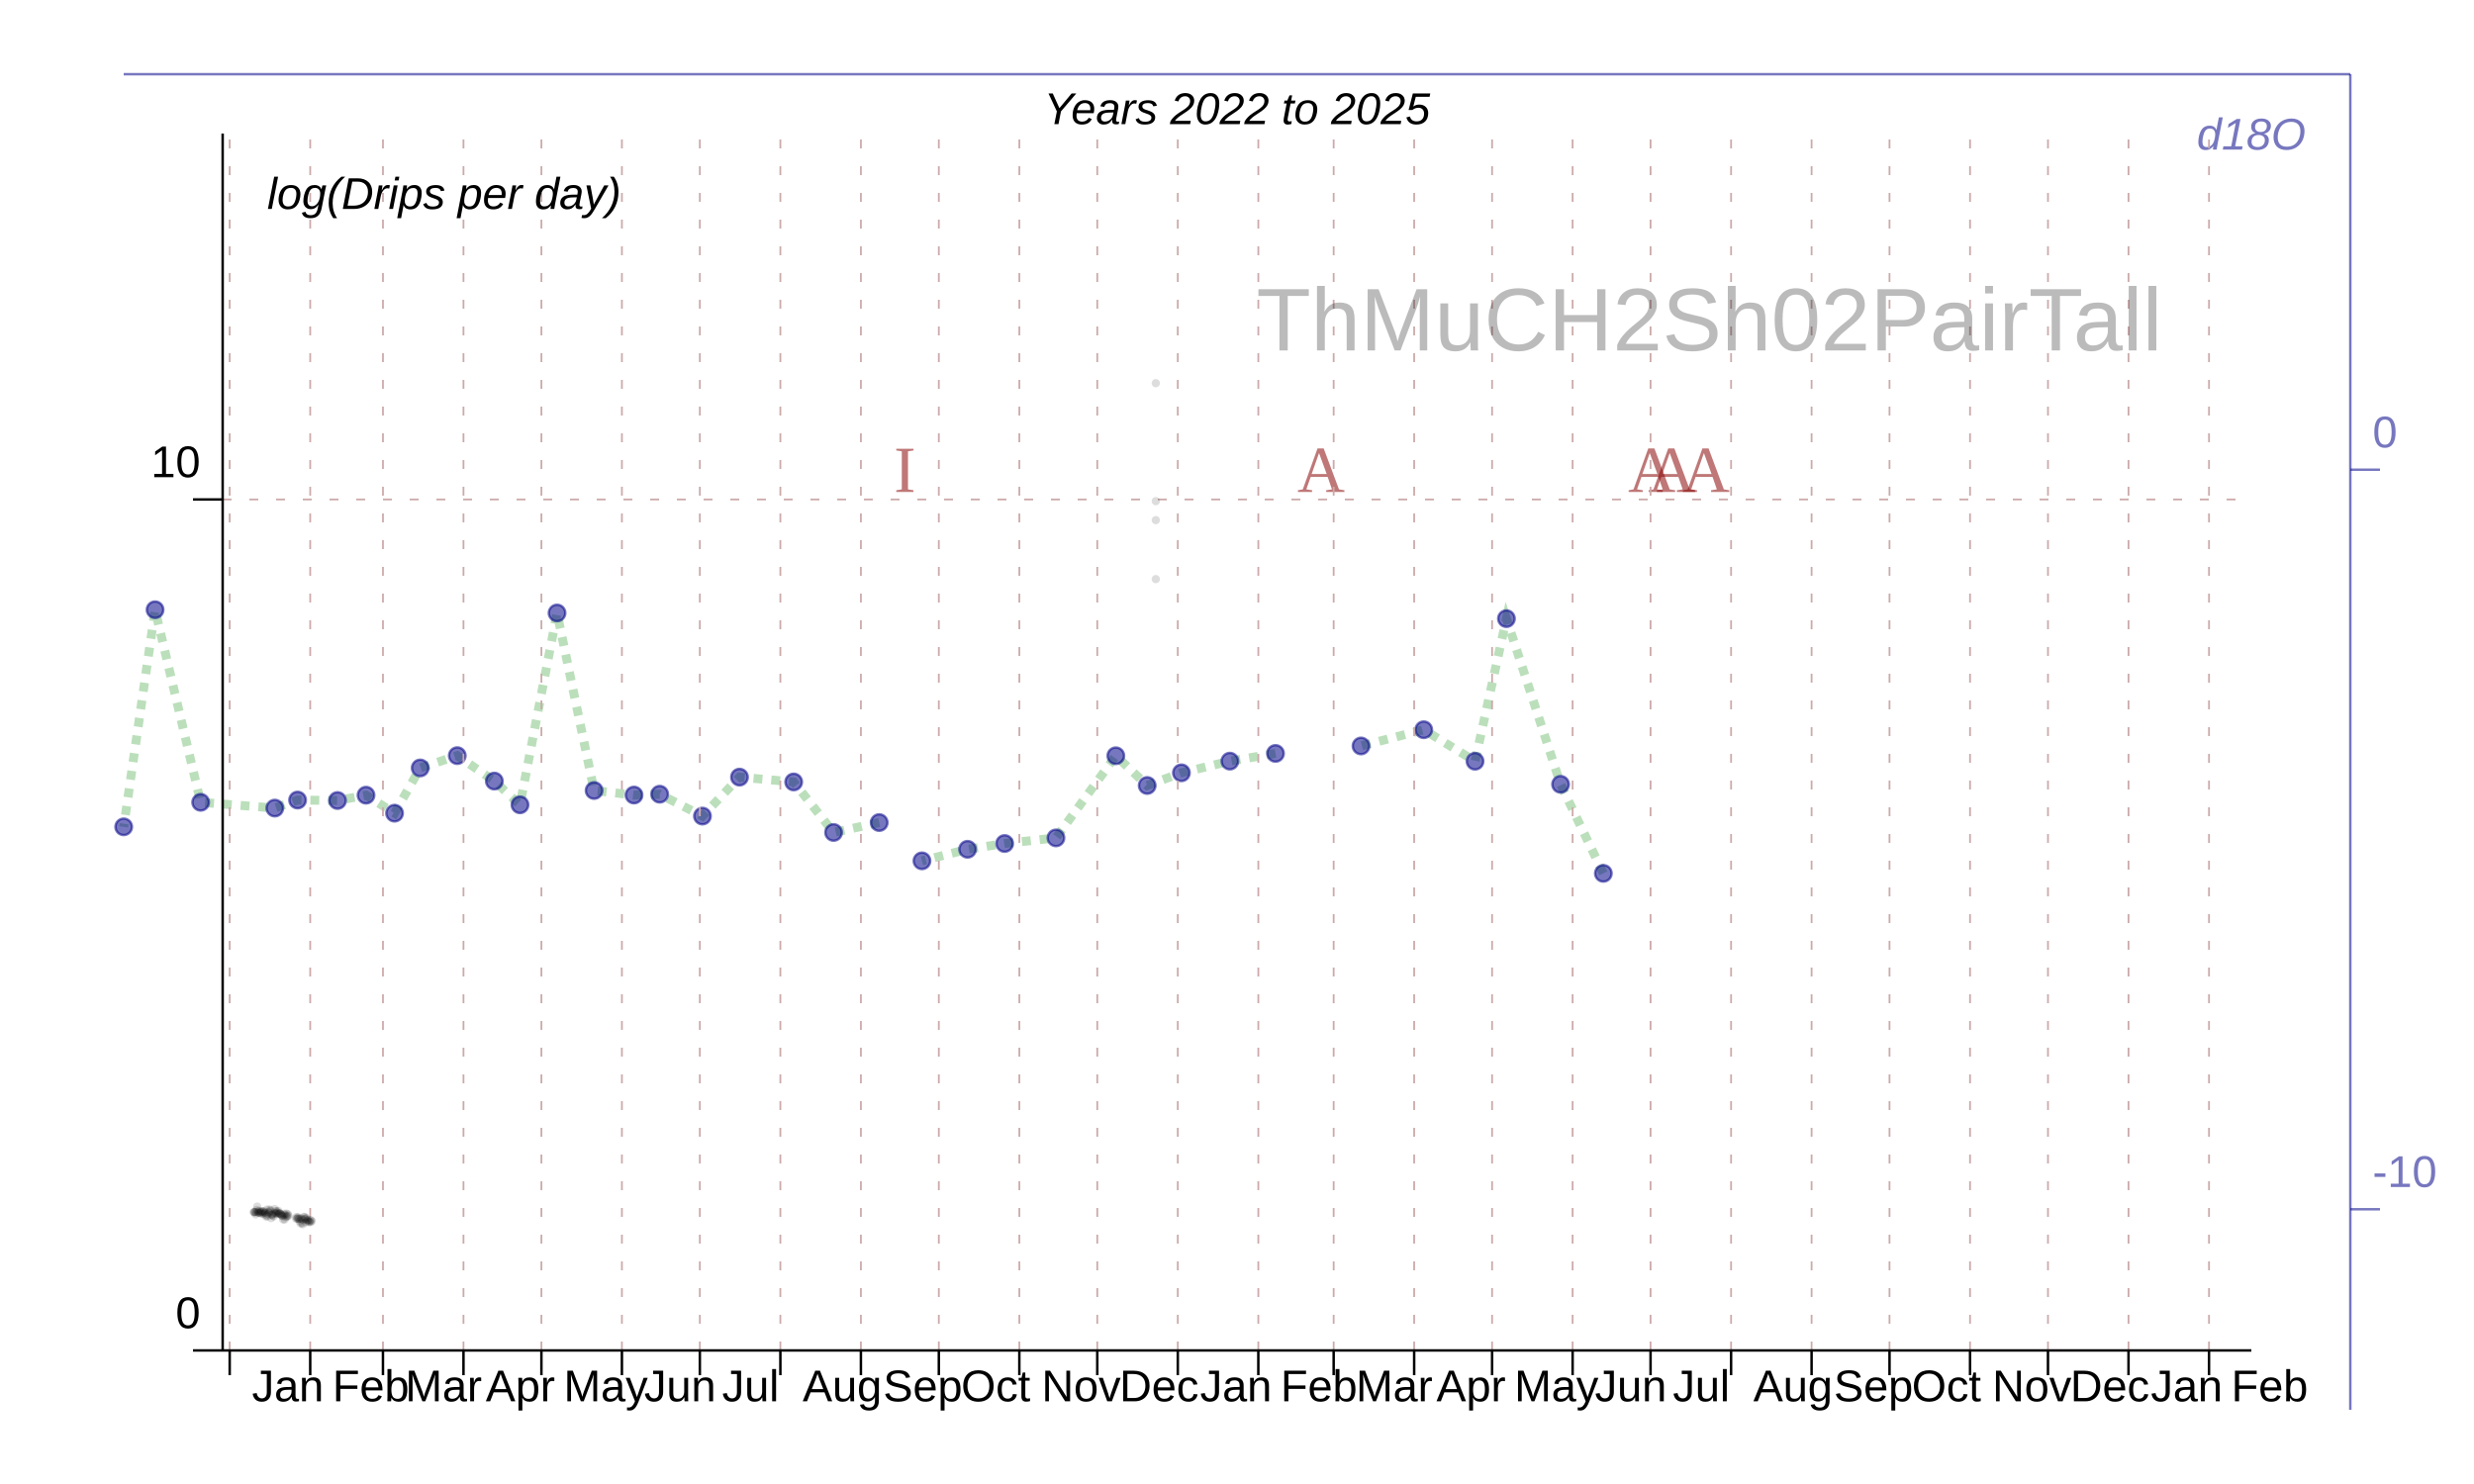
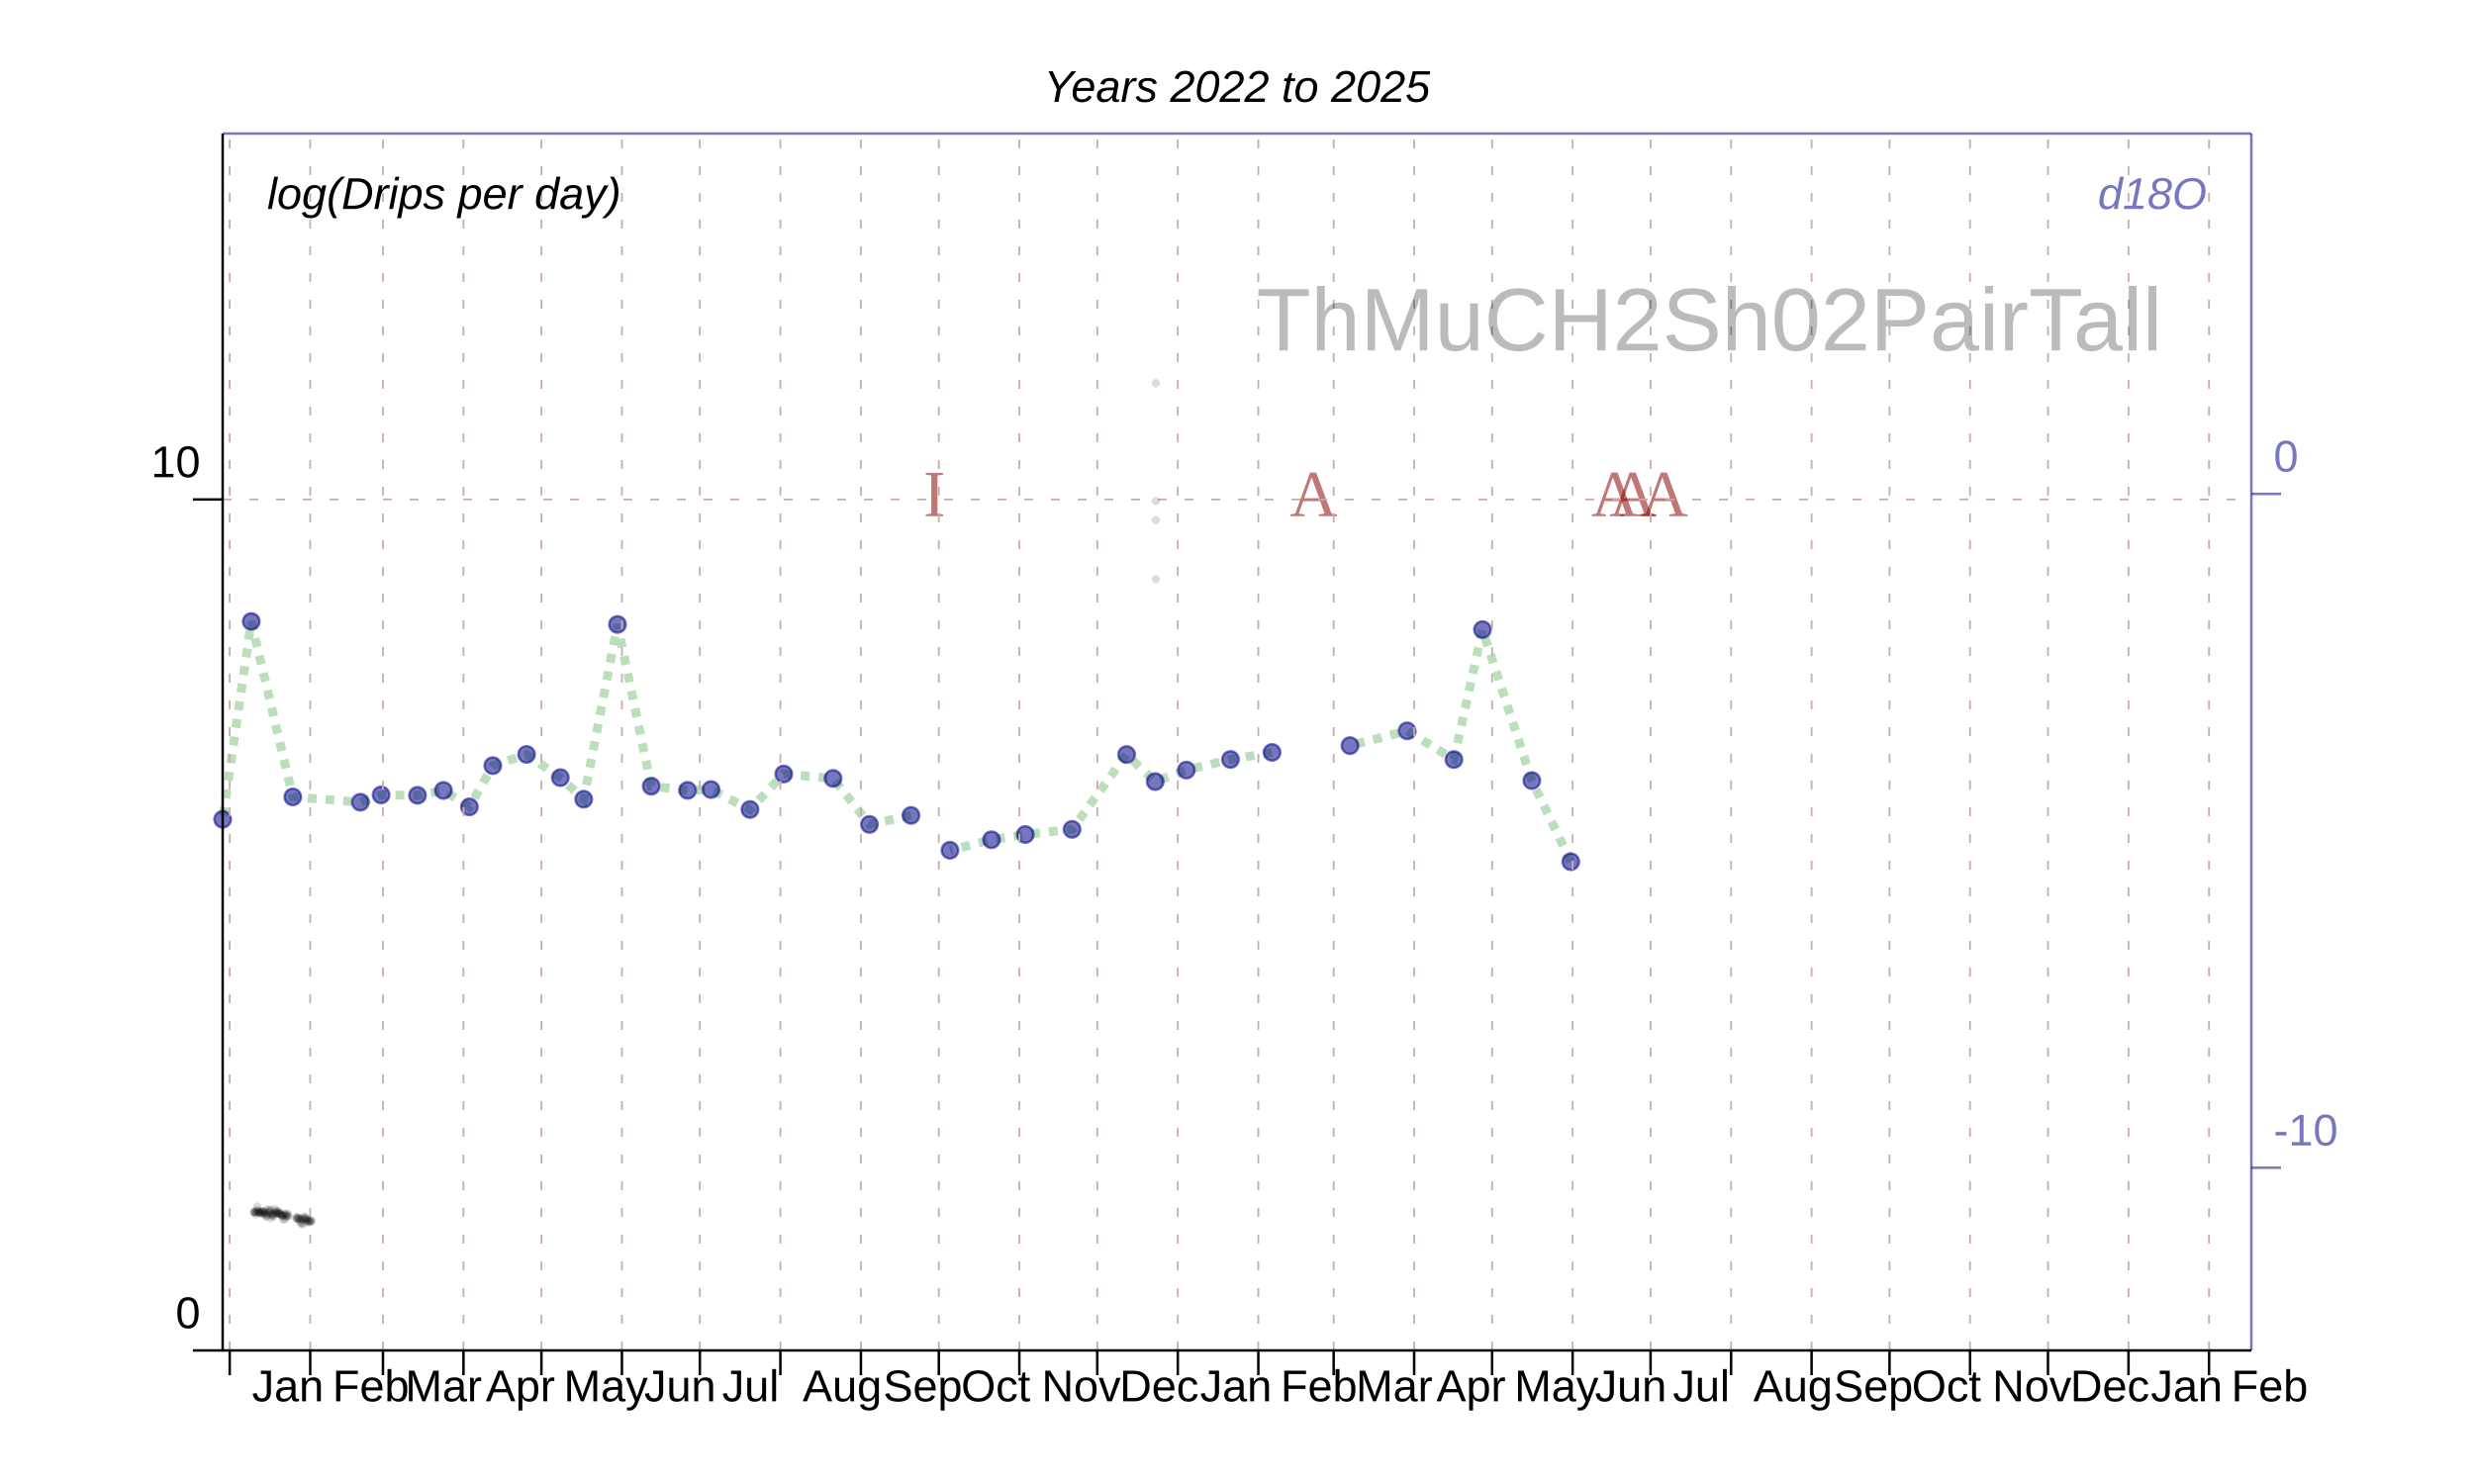
<svg xmlns="http://www.w3.org/2000/svg" version="1.1" viewBox="0 0 1000 600">
  <g>
    <g>
      <g>
-         <text dominant-baseline="hanging" dx="-18.0" dy="18.0" fill="#0088" font-family="Arial, sans-serif" font-size="18.0" font-style="italic" stroke="none" text-anchor="end" text-orientation="sideways" x="950.00" y="30.00">d18O</text>
-       </g>
-       <g>
-         <g>
-           <text dominant-baseline="central" fill="#8008" font-size="26.667" stroke="none" text-anchor="middle" tooltip="Vial     Date: 2023-09-29 Comment: Note: - Raplacing raing gauge `:RG04` (see pics) - No water collected?" x="365.75" y="189.91">I</text>
-         </g>
-         <g>
-           <text dominant-baseline="central" fill="#8008" font-size="26.667" stroke="none" text-anchor="middle" tooltip="Vial    :AWKN Date: 2024-02-22 Comment: " vial="AWKN" x="533.99" y="189.91">A</text>
-         </g>
-         <g>
-           <text dominant-baseline="central" fill="#8008" font-size="26.667" stroke="none" text-anchor="middle" tooltip="Vial    :NONE Date: 2024-06-17 Comment: Not in the images.. Not sure why" vial="NONE" x="667.67" y="189.91">A</text>
-         </g>
-         <g>
-           <text dominant-baseline="central" fill="#8008" font-size="26.667" stroke="none" text-anchor="middle" tooltip="Vial    :NONE Date: 2024-06-24 Comment: Missing.." vial="NONE" x="675.74" y="189.91">A</text>
-         </g>
-         <g>
-           <text dominant-baseline="central" fill="#8008" font-size="26.667" stroke="none" text-anchor="middle" tooltip="Vial    :NONE Date: 2024-07-06 Comment: Missing.." vial="NONE" x="689.56" y="189.91">A</text>
-         </g>
-       </g>
-       <polyline fill="none" points="648.08,353.11 630.79,317.11 608.90,250.12 596.22,307.78 575.48,295.04 550.13,301.60" stroke-dasharray="3.6 3.6" stroke-width="3.6" stroke="#0804" />
-       <polyline fill="none" points="515.56,304.62 497.12,307.74 477.53,312.46 463.70,317.58 451.02,305.56 426.82,338.77 406.08,341.04 391.10,343.38 372.66,348.05" stroke-dasharray="3.6 3.6" stroke-width="3.6" stroke="#0804" />
-       <polyline fill="none" points="355.38,332.57 336.94,336.58 320.81,316.15 298.91,314.20 283.93,329.95 266.65,321.11 256.27,321.45 240.14,319.61 225.16,247.84 210.18,325.39 199.81,315.80 184.83,305.51 169.85,310.49 159.48,328.78 147.95,321.50 136.43,323.65 120.29,323.47 111.08,326.72 81.11,324.38 62.68,246.53 50.00,334.30" stroke-dasharray="3.6 3.6" stroke-width="3.6" stroke="#0804" />
-       <g>
-         <g>
-           <circle cx="50.00" cy="334.30" fill="#0088" r="3.333" stroke="#0088" tooltip="Vial    :APUJ Date: 2022-12-29 Comment: Notes: 2022-11-24 :: `RG04` installed " vial="APUJ" />
-         </g>
-         <g>
-           <circle cx="62.68" cy="246.53" fill="#0088" r="3.333" stroke="#0088" tooltip="Vial    :ASWM Date: 2023-01-09 Comment: " vial="ASWM" />
-         </g>
-         <g>
-           <circle cx="81.11" cy="324.38" fill="#0088" r="3.333" stroke="#0088" tooltip="Vial    :AWHM Date: 2023-01-25 Comment: " vial="AWHM" />
-         </g>
-         <g>
-           <circle cx="111.08" cy="326.72" fill="#0088" r="3.333" stroke="#0088" tooltip="Vial    :AZAX Date: 2023-02-20 Comment: " vial="AZAX" />
-         </g>
-         <g>
-           <circle cx="120.29" cy="323.47" fill="#0088" r="3.333" stroke="#0088" tooltip="Vial    :AAVS Date: 2023-02-28 Comment: " vial="AAVS" />
-         </g>
-         <g>
-           <circle cx="136.43" cy="323.65" fill="#0088" r="3.333" stroke="#0088" tooltip="Vial    :AWZS Date: 2023-03-14 Comment: " vial="AWZS" />
-         </g>
-         <g>
-           <circle cx="147.95" cy="321.50" fill="#0088" r="3.333" stroke="#0088" tooltip="Vial    :AGWT Date: 2023-03-24 Comment: " vial="AGWT" />
-         </g>
-         <g>
-           <circle cx="159.48" cy="328.78" fill="#0088" r="3.333" stroke="#0088" tooltip="Vial    :ACLW Date: 2023-04-03 Comment: " vial="ACLW" />
-         </g>
-         <g>
-           <circle cx="169.85" cy="310.49" fill="#0088" r="3.333" stroke="#0088" tooltip="Vial    :AAEM Date: 2023-04-12 Comment: " vial="AAEM" />
-         </g>
-         <g>
-           <circle cx="184.83" cy="305.51" fill="#0088" r="3.333" stroke="#0088" tooltip="Vial    :AQFK Date: 2023-04-25 Comment: " vial="AQFK" />
-         </g>
-         <g>
-           <circle cx="199.81" cy="315.80" fill="#0088" r="3.333" stroke="#0088" tooltip="Vial    :AFQH Date: 2023-05-08 Comment: " vial="AFQH" />
-         </g>
-         <g>
-           <circle cx="210.18" cy="325.39" fill="#0088" r="3.333" stroke="#0088" tooltip="Vial    :AYFP Date: 2023-05-17 Comment: " vial="AYFP" />
-         </g>
-         <g>
-           <circle cx="225.16" cy="247.84" fill="#0088" r="3.333" stroke="#0088" tooltip="Vial    :AQEX Date: 2023-05-30 Comment: " vial="AQEX" />
-         </g>
-         <g>
-           <circle cx="240.14" cy="319.61" fill="#0088" r="3.333" stroke="#0088" tooltip="Vial    :AWRW Date: 2023-06-12 Comment: " vial="AWRW" />
-         </g>
-         <g>
-           <circle cx="256.27" cy="321.45" fill="#0088" r="3.333" stroke="#0088" tooltip="Vial    :AJBL Date: 2023-06-26 Comment: " vial="AJBL" />
-         </g>
-         <g>
-           <circle cx="266.65" cy="321.11" fill="#0088" r="3.333" stroke="#0088" tooltip="Vial    :APKN Date: 2023-07-05 Comment: " vial="APKN" />
-         </g>
-         <g>
-           <circle cx="283.93" cy="329.95" fill="#0088" r="3.333" stroke="#0088" tooltip="Vial    :AFBC Date: 2023-07-20 Comment: " vial="AFBC" />
-         </g>
-         <g>
-           <circle cx="298.91" cy="314.20" fill="#0088" r="3.333" stroke="#0088" tooltip="Vial    :AYER Date: 2023-08-02 Comment: " vial="AYER" />
-         </g>
-         <g>
-           <circle cx="320.81" cy="316.15" fill="#0088" r="3.333" stroke="#0088" tooltip="Vial    :ADBM Date: 2023-08-21 Comment: " vial="ADBM" />
-         </g>
-         <g>
-           <circle cx="336.94" cy="336.58" fill="#0088" r="3.333" stroke="#0088" tooltip="Vial    :ARFP Date: 2023-09-04 Comment: " vial="ARFP" />
-         </g>
-         <g>
-           <circle cx="355.38" cy="332.57" fill="#0088" r="3.333" stroke="#0088" tooltip="Vial    :AHHT Date: 2023-09-20 Comment: " vial="AHHT" />
-         </g>
-         <g>
-           <circle cx="372.66" cy="348.05" fill="#0088" r="3.333" stroke="#0088" tooltip="Vial    :AUSZ Date: 2023-10-05 Comment: Note: - Transparent Lid/Cover replaced - Now it's a narrower green funnel  - Pics show bottle `:C` is attached - Gauge confirmed to have no-num" vial="AUSZ" />
-         </g>
-         <g>
-           <circle cx="391.10" cy="343.38" fill="#0088" r="3.333" stroke="#0088" tooltip="Vial    :AYNS Date: 2023-10-21 Comment: " vial="AYNS" />
-         </g>
-         <g>
-           <circle cx="406.08" cy="341.04" fill="#0088" r="3.333" stroke="#0088" tooltip="Vial    :ASNN Date: 2023-11-03 Comment: " vial="ASNN" />
-         </g>
-         <g>
-           <circle cx="426.82" cy="338.77" fill="#0088" r="3.333" stroke="#0088" tooltip="Vial    :AKXF Date: 2023-11-21 Comment: " vial="AKXF" />
-         </g>
-         <g>
-           <circle cx="451.02" cy="305.56" fill="#0088" r="3.333" stroke="#0088" tooltip="Vial    :AQLK Date: 2023-12-12 Comment: " vial="AQLK" />
-         </g>
-         <g>
-           <circle cx="463.70" cy="317.58" fill="#0088" r="3.333" stroke="#0088" tooltip="Vial    :ABER Date: 2023-12-23 Comment: " vial="ABER" />
-         </g>
-         <g>
-           <circle cx="477.53" cy="312.46" fill="#0088" r="3.333" stroke="#0088" tooltip="Vial    :ATEJ Date: 2024-01-04 Comment: " vial="ATEJ" />
-         </g>
-         <g>
-           <circle cx="497.12" cy="307.74" fill="#0088" r="3.333" stroke="#0088" tooltip="Vial    :AVNL Date: 2024-01-21 Comment: " vial="AVNL" />
-         </g>
-         <g>
-           <circle cx="515.56" cy="304.62" fill="#0088" r="3.333" stroke="#0088" tooltip="Vial    :AFBW Date: 2024-02-06 Comment: " vial="AFBW" />
-         </g>
-         <g>
-           <circle cx="550.13" cy="301.60" fill="#0088" r="3.333" stroke="#0088" tooltip="Vial    :AXHS Date: 2024-03-07 Comment: " vial="AXHS" />
-         </g>
-         <g>
-           <circle cx="575.48" cy="295.04" fill="#0088" r="3.333" stroke="#0088" tooltip="Vial    :AZAJ Date: 2024-03-29 Comment: " vial="AZAJ" />
-         </g>
-         <g>
-           <circle cx="596.22" cy="307.78" fill="#0088" r="3.333" stroke="#0088" tooltip="Vial    :AHPD Date: 2024-04-16 Comment: " vial="AHPD" />
-         </g>
-         <g>
-           <circle cx="608.90" cy="250.12" fill="#0088" r="3.333" stroke="#0088" tooltip="Vial    :AZUG Date: 2024-04-27 Comment: " vial="AZUG" />
-         </g>
-         <g>
-           <circle cx="630.79" cy="317.11" fill="#0088" r="3.333" stroke="#0088" tooltip="Vial    :AJML Date: 2024-05-16 Comment: memory card can't read (On top of last time's three that had issues - R03 R19 (empty file) R06 (no file)" vial="AJML" />
-         </g>
-         <g>
-           <circle cx="648.08" cy="353.11" fill="#0088" r="3.333" stroke="#0088" tooltip="Vial    :AHKX Date: 2024-05-31 Comment: " vial="AHKX" />
+         <text dominant-baseline="hanging" dx="-18.0" dy="18.0" fill="#0088" font-family="Arial, sans-serif" font-size="18.0" font-style="italic" stroke="none" text-anchor="end" text-orientation="sideways" x="910.00" y="54.00">d18O</text>
+       </g>
+       <g>
+         <g>
+           <text dominant-baseline="central" fill="#8008" font-size="26.667" stroke="none" text-anchor="middle" tooltip="Vial     Date: 2023-09-29 Comment: Note: - Raplacing raing gauge `:RG04` (see pics) - No water collected?" x="377.68" y="199.69">I</text>
+         </g>
+         <g>
+           <text dominant-baseline="central" fill="#8008" font-size="26.667" stroke="none" text-anchor="middle" tooltip="Vial    :AWKN Date: 2024-02-22 Comment: " vial="AWKN" x="530.97" y="199.69">A</text>
+         </g>
+         <g>
+           <text dominant-baseline="central" fill="#8008" font-size="26.667" stroke="none" text-anchor="middle" tooltip="Vial    :NONE Date: 2024-06-17 Comment: Not in the images.. Not sure why" vial="NONE" x="652.77" y="199.69">A</text>
+         </g>
+         <g>
+           <text dominant-baseline="central" fill="#8008" font-size="26.667" stroke="none" text-anchor="middle" tooltip="Vial    :NONE Date: 2024-06-24 Comment: Missing.." vial="NONE" x="660.12" y="199.69">A</text>
+         </g>
+         <g>
+           <text dominant-baseline="central" fill="#8008" font-size="26.667" stroke="none" text-anchor="middle" tooltip="Vial    :NONE Date: 2024-07-06 Comment: Missing.." vial="NONE" x="672.71" y="199.69">A</text>
+         </g>
+       </g>
+       <polyline fill="none" points="634.92,348.39 619.17,315.59 599.22,254.56 587.67,307.09 568.77,295.48 545.67,301.46" stroke-dasharray="3.6 3.6" stroke-width="3.6" stroke="#0804" />
+       <polyline fill="none" points="514.17,304.21 497.38,307.05 479.53,311.35 466.93,316.01 455.38,305.06 433.33,335.32 414.43,337.39 400.78,339.52 383.98,343.77" stroke-dasharray="3.6 3.6" stroke-width="3.6" stroke="#0804" />
+       <polyline fill="none" points="368.23,329.68 351.43,333.32 336.73,314.72 316.79,312.94 303.14,327.29 287.39,319.23 277.94,319.55 263.24,317.86 249.59,252.47 235.94,323.13 226.49,314.40 212.84,305.02 199.19,309.56 189.74,326.22 179.24,319.59 168.75,321.55 154.05,321.39 145.65,324.35 118.35,322.21 101.55,251.28 90.00,331.25" stroke-dasharray="3.6 3.6" stroke-width="3.6" stroke="#0804" />
+       <g>
+         <g>
+           <circle cx="90.00" cy="331.25" fill="#0088" r="3.333" stroke="#0088" tooltip="Vial    :APUJ Date: 2022-12-29 Comment: Notes: 2022-11-24 :: `RG04` installed " vial="APUJ" />
+         </g>
+         <g>
+           <circle cx="101.55" cy="251.28" fill="#0088" r="3.333" stroke="#0088" tooltip="Vial    :ASWM Date: 2023-01-09 Comment: " vial="ASWM" />
+         </g>
+         <g>
+           <circle cx="118.35" cy="322.21" fill="#0088" r="3.333" stroke="#0088" tooltip="Vial    :AWHM Date: 2023-01-25 Comment: " vial="AWHM" />
+         </g>
+         <g>
+           <circle cx="145.65" cy="324.35" fill="#0088" r="3.333" stroke="#0088" tooltip="Vial    :AZAX Date: 2023-02-20 Comment: " vial="AZAX" />
+         </g>
+         <g>
+           <circle cx="154.05" cy="321.39" fill="#0088" r="3.333" stroke="#0088" tooltip="Vial    :AAVS Date: 2023-02-28 Comment: " vial="AAVS" />
+         </g>
+         <g>
+           <circle cx="168.75" cy="321.55" fill="#0088" r="3.333" stroke="#0088" tooltip="Vial    :AWZS Date: 2023-03-14 Comment: " vial="AWZS" />
+         </g>
+         <g>
+           <circle cx="179.24" cy="319.59" fill="#0088" r="3.333" stroke="#0088" tooltip="Vial    :AGWT Date: 2023-03-24 Comment: " vial="AGWT" />
+         </g>
+         <g>
+           <circle cx="189.74" cy="326.22" fill="#0088" r="3.333" stroke="#0088" tooltip="Vial    :ACLW Date: 2023-04-03 Comment: " vial="ACLW" />
+         </g>
+         <g>
+           <circle cx="199.19" cy="309.56" fill="#0088" r="3.333" stroke="#0088" tooltip="Vial    :AAEM Date: 2023-04-12 Comment: " vial="AAEM" />
+         </g>
+         <g>
+           <circle cx="212.84" cy="305.02" fill="#0088" r="3.333" stroke="#0088" tooltip="Vial    :AQFK Date: 2023-04-25 Comment: " vial="AQFK" />
+         </g>
+         <g>
+           <circle cx="226.49" cy="314.40" fill="#0088" r="3.333" stroke="#0088" tooltip="Vial    :AFQH Date: 2023-05-08 Comment: " vial="AFQH" />
+         </g>
+         <g>
+           <circle cx="235.94" cy="323.13" fill="#0088" r="3.333" stroke="#0088" tooltip="Vial    :AYFP Date: 2023-05-17 Comment: " vial="AYFP" />
+         </g>
+         <g>
+           <circle cx="249.59" cy="252.47" fill="#0088" r="3.333" stroke="#0088" tooltip="Vial    :AQEX Date: 2023-05-30 Comment: " vial="AQEX" />
+         </g>
+         <g>
+           <circle cx="263.24" cy="317.86" fill="#0088" r="3.333" stroke="#0088" tooltip="Vial    :AWRW Date: 2023-06-12 Comment: " vial="AWRW" />
+         </g>
+         <g>
+           <circle cx="277.94" cy="319.55" fill="#0088" r="3.333" stroke="#0088" tooltip="Vial    :AJBL Date: 2023-06-26 Comment: " vial="AJBL" />
+         </g>
+         <g>
+           <circle cx="287.39" cy="319.23" fill="#0088" r="3.333" stroke="#0088" tooltip="Vial    :APKN Date: 2023-07-05 Comment: " vial="APKN" />
+         </g>
+         <g>
+           <circle cx="303.14" cy="327.29" fill="#0088" r="3.333" stroke="#0088" tooltip="Vial    :AFBC Date: 2023-07-20 Comment: " vial="AFBC" />
+         </g>
+         <g>
+           <circle cx="316.79" cy="312.94" fill="#0088" r="3.333" stroke="#0088" tooltip="Vial    :AYER Date: 2023-08-02 Comment: " vial="AYER" />
+         </g>
+         <g>
+           <circle cx="336.73" cy="314.72" fill="#0088" r="3.333" stroke="#0088" tooltip="Vial    :ADBM Date: 2023-08-21 Comment: " vial="ADBM" />
+         </g>
+         <g>
+           <circle cx="351.43" cy="333.32" fill="#0088" r="3.333" stroke="#0088" tooltip="Vial    :ARFP Date: 2023-09-04 Comment: " vial="ARFP" />
+         </g>
+         <g>
+           <circle cx="368.23" cy="329.68" fill="#0088" r="3.333" stroke="#0088" tooltip="Vial    :AHHT Date: 2023-09-20 Comment: " vial="AHHT" />
+         </g>
+         <g>
+           <circle cx="383.98" cy="343.77" fill="#0088" r="3.333" stroke="#0088" tooltip="Vial    :AUSZ Date: 2023-10-05 Comment: Note: - Transparent Lid/Cover replaced - Now it's a narrower green funnel  - Pics show bottle `:C` is attached - Gauge confirmed to have no-num" vial="AUSZ" />
+         </g>
+         <g>
+           <circle cx="400.78" cy="339.52" fill="#0088" r="3.333" stroke="#0088" tooltip="Vial    :AYNS Date: 2023-10-21 Comment: " vial="AYNS" />
+         </g>
+         <g>
+           <circle cx="414.43" cy="337.39" fill="#0088" r="3.333" stroke="#0088" tooltip="Vial    :ASNN Date: 2023-11-03 Comment: " vial="ASNN" />
+         </g>
+         <g>
+           <circle cx="433.33" cy="335.32" fill="#0088" r="3.333" stroke="#0088" tooltip="Vial    :AKXF Date: 2023-11-21 Comment: " vial="AKXF" />
+         </g>
+         <g>
+           <circle cx="455.38" cy="305.06" fill="#0088" r="3.333" stroke="#0088" tooltip="Vial    :AQLK Date: 2023-12-12 Comment: " vial="AQLK" />
+         </g>
+         <g>
+           <circle cx="466.93" cy="316.01" fill="#0088" r="3.333" stroke="#0088" tooltip="Vial    :ABER Date: 2023-12-23 Comment: " vial="ABER" />
+         </g>
+         <g>
+           <circle cx="479.53" cy="311.35" fill="#0088" r="3.333" stroke="#0088" tooltip="Vial    :ATEJ Date: 2024-01-04 Comment: " vial="ATEJ" />
+         </g>
+         <g>
+           <circle cx="497.38" cy="307.05" fill="#0088" r="3.333" stroke="#0088" tooltip="Vial    :AVNL Date: 2024-01-21 Comment: " vial="AVNL" />
+         </g>
+         <g>
+           <circle cx="514.17" cy="304.21" fill="#0088" r="3.333" stroke="#0088" tooltip="Vial    :AFBW Date: 2024-02-06 Comment: " vial="AFBW" />
+         </g>
+         <g>
+           <circle cx="545.67" cy="301.46" fill="#0088" r="3.333" stroke="#0088" tooltip="Vial    :AXHS Date: 2024-03-07 Comment: " vial="AXHS" />
+         </g>
+         <g>
+           <circle cx="568.77" cy="295.48" fill="#0088" r="3.333" stroke="#0088" tooltip="Vial    :AZAJ Date: 2024-03-29 Comment: " vial="AZAJ" />
+         </g>
+         <g>
+           <circle cx="587.67" cy="307.09" fill="#0088" r="3.333" stroke="#0088" tooltip="Vial    :AHPD Date: 2024-04-16 Comment: " vial="AHPD" />
+         </g>
+         <g>
+           <circle cx="599.22" cy="254.56" fill="#0088" r="3.333" stroke="#0088" tooltip="Vial    :AZUG Date: 2024-04-27 Comment: " vial="AZUG" />
+         </g>
+         <g>
+           <circle cx="619.17" cy="315.59" fill="#0088" r="3.333" stroke="#0088" tooltip="Vial    :AJML Date: 2024-05-16 Comment: memory card can't read (On top of last time's three that had issues - R03 R19 (empty file) R06 (no file)" vial="AJML" />
+         </g>
+         <g>
+           <circle cx="634.92" cy="348.39" fill="#0088" r="3.333" stroke="#0088" tooltip="Vial    :AHKX Date: 2024-05-31 Comment: " vial="AHKX" />
        </g>
      </g>
      <g stroke="#0088">
-         <line x1="931.23" x2="931.23" y1="30.00" y2="30.00" />
-         <line x1="895.50" x2="895.50" y1="30.00" y2="30.00" />
-         <line x1="859.78" x2="859.78" y1="30.00" y2="30.00" />
-         <line x1="825.21" x2="825.21" y1="30.00" y2="30.00" />
-         <line x1="789.48" x2="789.48" y1="30.00" y2="30.00" />
-         <line x1="754.91" x2="754.91" y1="30.00" y2="30.00" />
-         <line x1="719.19" x2="719.19" y1="30.00" y2="30.00" />
-         <line x1="683.47" x2="683.47" y1="30.00" y2="30.00" />
-         <line x1="648.90" x2="648.90" y1="30.00" y2="30.00" />
-         <line x1="613.17" x2="613.17" y1="30.00" y2="30.00" />
-         <line x1="578.60" x2="578.60" y1="30.00" y2="30.00" />
-         <line x1="542.88" x2="542.88" y1="30.00" y2="30.00" />
-         <line x1="509.46" x2="509.46" y1="30.00" y2="30.00" />
-         <line x1="473.74" x2="473.74" y1="30.00" y2="30.00" />
-         <line x1="438.01" x2="438.01" y1="30.00" y2="30.00" />
-         <line x1="403.44" x2="403.44" y1="30.00" y2="30.00" />
-         <line x1="367.72" x2="367.72" y1="30.00" y2="30.00" />
-         <line x1="333.15" x2="333.15" y1="30.00" y2="30.00" />
-         <line x1="297.42" x2="297.42" y1="30.00" y2="30.00" />
-         <line x1="261.70" x2="261.70" y1="30.00" y2="30.00" />
-         <line x1="227.13" x2="227.13" y1="30.00" y2="30.00" />
-         <line x1="191.41" x2="191.41" y1="30.00" y2="30.00" />
-         <line x1="156.83" x2="156.83" y1="30.00" y2="30.00" />
-         <line x1="121.11" x2="121.11" y1="30.00" y2="30.00" />
-         <line x1="88.84" x2="88.84" y1="30.00" y2="30.00" />
-         <line x1="53.12" x2="53.12" y1="30.00" y2="30.00" />
+         <line x1="892.89" x2="892.89" y1="54.00" y2="54.00" />
+         <line x1="860.35" x2="860.35" y1="54.00" y2="54.00" />
+         <line x1="827.80" x2="827.80" y1="54.00" y2="54.00" />
+         <line x1="796.30" x2="796.30" y1="54.00" y2="54.00" />
+         <line x1="763.75" x2="763.75" y1="54.00" y2="54.00" />
+         <line x1="732.25" x2="732.25" y1="54.00" y2="54.00" />
+         <line x1="699.71" x2="699.71" y1="54.00" y2="54.00" />
+         <line x1="667.16" x2="667.16" y1="54.00" y2="54.00" />
+         <line x1="635.66" x2="635.66" y1="54.00" y2="54.00" />
+         <line x1="603.11" x2="603.11" y1="54.00" y2="54.00" />
+         <line x1="571.61" x2="571.61" y1="54.00" y2="54.00" />
+         <line x1="539.07" x2="539.07" y1="54.00" y2="54.00" />
+         <line x1="508.62" x2="508.62" y1="54.00" y2="54.00" />
+         <line x1="476.07" x2="476.07" y1="54.00" y2="54.00" />
+         <line x1="443.52" x2="443.52" y1="54.00" y2="54.00" />
+         <line x1="412.02" x2="412.02" y1="54.00" y2="54.00" />
+         <line x1="379.48" x2="379.48" y1="54.00" y2="54.00" />
+         <line x1="347.98" x2="347.98" y1="54.00" y2="54.00" />
+         <line x1="315.43" x2="315.43" y1="54.00" y2="54.00" />
+         <line x1="282.88" x2="282.88" y1="54.00" y2="54.00" />
+         <line x1="251.38" x2="251.38" y1="54.00" y2="54.00" />
+         <line x1="218.84" x2="218.84" y1="54.00" y2="54.00" />
+         <line x1="187.34" x2="187.34" y1="54.00" y2="54.00" />
+         <line x1="154.79" x2="154.79" y1="54.00" y2="54.00" />
+         <line x1="125.39" x2="125.39" y1="54.00" y2="54.00" />
+         <line x1="92.84" x2="92.84" y1="54.00" y2="54.00" />
        <g fill="none" font-family="Arial, sans-serif" font-size="18.0" stroke="none" text-anchor="start" transform="translate(9.0 0.0)">
-           <text x="931.23" y="23.74">Feb</text>
-           <text x="895.50" y="23.74">Jan</text>
-           <text x="859.78" y="23.74">Dec</text>
-           <text x="825.21" y="23.74">Nov</text>
-           <text x="789.48" y="23.74">Oct</text>
-           <text x="754.91" y="23.74">Sep</text>
-           <text x="719.19" y="23.74">Aug</text>
-           <text x="683.47" y="23.74">Jul</text>
-           <text x="648.90" y="23.74">Jun</text>
-           <text x="613.17" y="23.74">May</text>
-           <text x="578.60" y="23.74">Apr</text>
-           <text x="542.88" y="23.74">Mar</text>
-           <text x="509.46" y="23.74">Feb</text>
-           <text x="473.74" y="23.74">Jan</text>
-           <text x="438.01" y="23.74">Dec</text>
-           <text x="403.44" y="23.74">Nov</text>
-           <text x="367.72" y="23.74">Oct</text>
-           <text x="333.15" y="23.74">Sep</text>
-           <text x="297.42" y="23.74">Aug</text>
-           <text x="261.70" y="23.74">Jul</text>
-           <text x="227.13" y="23.74">Jun</text>
-           <text x="191.41" y="23.74">May</text>
-           <text x="156.83" y="23.74">Apr</text>
-           <text x="121.11" y="23.74">Mar</text>
-           <text x="88.84" y="23.74">Feb</text>
-           <text x="53.12" y="23.74">Jan</text>
-         </g>
-         <line x1="50.00" x2="950.00" y1="30.00" y2="30.00" />
+           <text x="892.89" y="47.74">Feb</text>
+           <text x="860.35" y="47.74">Jan</text>
+           <text x="827.80" y="47.74">Dec</text>
+           <text x="796.30" y="47.74">Nov</text>
+           <text x="763.75" y="47.74">Oct</text>
+           <text x="732.25" y="47.74">Sep</text>
+           <text x="699.71" y="47.74">Aug</text>
+           <text x="667.16" y="47.74">Jul</text>
+           <text x="635.66" y="47.74">Jun</text>
+           <text x="603.11" y="47.74">May</text>
+           <text x="571.61" y="47.74">Apr</text>
+           <text x="539.07" y="47.74">Mar</text>
+           <text x="508.62" y="47.74">Feb</text>
+           <text x="476.07" y="47.74">Jan</text>
+           <text x="443.52" y="47.74">Dec</text>
+           <text x="412.02" y="47.74">Nov</text>
+           <text x="379.48" y="47.74">Oct</text>
+           <text x="347.98" y="47.74">Sep</text>
+           <text x="315.43" y="47.74">Aug</text>
+           <text x="282.88" y="47.74">Jul</text>
+           <text x="251.38" y="47.74">Jun</text>
+           <text x="218.84" y="47.74">May</text>
+           <text x="187.34" y="47.74">Apr</text>
+           <text x="154.79" y="47.74">Mar</text>
+           <text x="125.39" y="47.74">Feb</text>
+           <text x="92.84" y="47.74">Jan</text>
+         </g>
+         <line x1="90.00" x2="910.00" y1="54.00" y2="54.00" />
      </g>
      <g stroke="#0088">
-         <line x1="950.00" x2="962.00" y1="488.92" y2="488.92" />
-         <line x1="950.00" x2="962.00" y1="189.91" y2="189.91" />
+         <line x1="910.00" x2="922.00" y1="472.13" y2="472.13" />
+         <line x1="910.00" x2="922.00" y1="199.69" y2="199.69" />
        <g fill="#0088" font-family="Arial, sans-serif" font-size="18.0" stroke="none" text-anchor="beginning">
-           <text x="959.00" y="479.92">-10</text>
-           <text x="959.00" y="180.91">0</text>
-         </g>
-         <line x1="950.00" x2="950.00" y1="570.00" y2="30.00" />
+           <text x="919.00" y="463.13">-10</text>
+           <text x="919.00" y="190.69">0</text>
+         </g>
+         <line x1="910.00" x2="910.00" y1="546.00" y2="54.00" />
      </g>
    </g>
    <g>
      <g stroke-dasharray="3.6 7.2" stroke-width="0.72" stroke="#caa">
        <line x1="892.89" x2="892.89" y1="546.00" y2="54.00" />
        <line x1="860.35" x2="860.35" y1="546.00" y2="54.00" />
        <line x1="827.80" x2="827.80" y1="546.00" y2="54.00" />
        <line x1="796.30" x2="796.30" y1="546.00" y2="54.00" />
        <line x1="763.75" x2="763.75" y1="546.00" y2="54.00" />
        <line x1="732.25" x2="732.25" y1="546.00" y2="54.00" />
        <line x1="699.71" x2="699.71" y1="546.00" y2="54.00" />
        <line x1="667.16" x2="667.16" y1="546.00" y2="54.00" />
        <line x1="635.66" x2="635.66" y1="546.00" y2="54.00" />
        <line x1="603.11" x2="603.11" y1="546.00" y2="54.00" />
        <line x1="571.61" x2="571.61" y1="546.00" y2="54.00" />
        <line x1="539.07" x2="539.07" y1="546.00" y2="54.00" />
        <line x1="508.62" x2="508.62" y1="546.00" y2="54.00" />
        <line x1="476.07" x2="476.07" y1="546.00" y2="54.00" />
        <line x1="443.52" x2="443.52" y1="546.00" y2="54.00" />
        <line x1="412.02" x2="412.02" y1="546.00" y2="54.00" />
        <line x1="379.48" x2="379.48" y1="546.00" y2="54.00" />
        <line x1="347.98" x2="347.98" y1="546.00" y2="54.00" />
        <line x1="315.43" x2="315.43" y1="546.00" y2="54.00" />
        <line x1="282.88" x2="282.88" y1="546.00" y2="54.00" />
        <line x1="251.38" x2="251.38" y1="546.00" y2="54.00" />
        <line x1="218.84" x2="218.84" y1="546.00" y2="54.00" />
        <line x1="187.34" x2="187.34" y1="546.00" y2="54.00" />
        <line x1="154.79" x2="154.79" y1="546.00" y2="54.00" />
        <line x1="125.39" x2="125.39" y1="546.00" y2="54.00" />
        <line x1="92.84" x2="92.84" y1="546.00" y2="54.00" />
        <line x1="90.00" x2="910.00" y1="546.00" y2="546.00" />
        <line x1="90.00" x2="910.00" y1="201.94" y2="201.94" />
      </g>
      <g>
        <text dominant-baseline="hanging" dx="-36.0" dy="18.0" fill="#0004" font-family="Arial, sans-serif" font-size="36" stroke="none" text-anchor="end" x="910.00" y="98.73">ThMuCH2Sh02PairTall</text>
      </g>
      <g>
-         <text dominant-baseline="text-bottom" dy="0" fill="black" font-family="Arial, sans-serif" font-size="18.0" font-style="italic" stroke="none" text-anchor="middle" x="500.00" y="54.00">Years 2022 to 2025</text>
+         <text dominant-baseline="text-bottom" dy="-9.0" fill="black" font-family="Arial, sans-serif" font-size="18.0" font-style="italic" stroke="none" text-anchor="middle" x="500.00" y="54.00">Years 2022 to 2025</text>
      </g>
      <g>
        <text dominant-baseline="hanging" dx="18.0" dy="18.0" fill="black" font-family="Arial, sans-serif" font-size="18.0" font-style="italic" stroke="none" text-anchor="beginning" text-orientation="sideways" x="90.00" y="54.00">log(Drips per day)</text>
      </g>
      <polyline fill="none" points="102.52,490.11 102.73,490.13 102.94,490.02 103.14,490.00 103.36,491.00 103.56,490.15 103.76,489.16 103.96,487.82 104.16,489.78 104.37,490.33 104.58,490.30 104.78,489.54 104.99,490.42 105.20,489.94 105.41,490.57 105.61,490.05 105.82,489.66 106.03,490.75 106.23,489.87 106.44,490.24 106.65,489.67 106.86,490.93 107.07,490.32 107.27,490.18 107.49,491.85 107.70,491.27 107.90,489.03 108.12,491.82 108.33,490.79 108.54,490.02 108.75,490.36 108.95,488.98 109.15,489.70 109.35,489.35 109.58,492.51 109.79,491.21 110.00,490.98 110.22,491.46 110.43,490.79 110.65,491.82 110.85,490.35 111.05,488.82 111.26,489.71 111.47,490.52 111.68,490.61 111.88,489.73 112.09,490.20 112.30,490.86 112.50,489.57 112.71,490.44 112.92,490.75 113.13,490.48 113.34,490.87 113.56,490.93 113.77,491.41 113.99,491.40 114.20,491.79 114.43,493.04 114.64,491.38 114.85,490.73 115.08,493.05 115.29,491.25 115.51,492.05 115.72,490.63 115.94,491.54 116.16,491.91 116.37,490.93 116.58,491.49 119.64,492.70 119.86,492.02 120.08,492.75 120.31,492.58 120.53,492.17 120.75,492.95 120.97,492.73 121.20,493.79 121.44,494.64 121.66,492.59 121.89,492.98 122.12,494.54 122.36,495.01 122.59,493.28 122.81,491.99 123.03,492.83 123.25,492.09 123.47,492.72 123.70,494.20 123.93,492.54 124.15,493.31 124.38,493.32 124.61,493.52 124.84,494.12 125.07,493.89 125.30,493.41 125.53,494.14 125.76,493.37 125.99,493.76 467.18,210.29 467.18,202.62 467.18,154.92 467.18,234.14" stroke-dasharray="3.6 3.6" stroke-width="3.6" stroke="none" />
      <g>
        <circle cx="102.52" cy="490.11" fill="#0002" r="1.667" stroke="none" />
        <circle cx="102.73" cy="490.13" fill="#0002" r="1.667" stroke="none" />
        <circle cx="102.94" cy="490.02" fill="#0002" r="1.667" stroke="none" />
        <circle cx="103.14" cy="490.00" fill="#0002" r="1.667" stroke="none" />
        <circle cx="103.36" cy="491.00" fill="#0002" r="1.667" stroke="none" />
        <circle cx="103.56" cy="490.15" fill="#0002" r="1.667" stroke="none" />
        <circle cx="103.76" cy="489.16" fill="#0002" r="1.667" stroke="none" />
        <circle cx="103.96" cy="487.82" fill="#0002" r="1.667" stroke="none" />
        <circle cx="104.16" cy="489.78" fill="#0002" r="1.667" stroke="none" />
        <circle cx="104.37" cy="490.33" fill="#0002" r="1.667" stroke="none" />
        <circle cx="104.58" cy="490.30" fill="#0002" r="1.667" stroke="none" />
        <circle cx="104.78" cy="489.54" fill="#0002" r="1.667" stroke="none" />
        <circle cx="104.99" cy="490.42" fill="#0002" r="1.667" stroke="none" />
        <circle cx="105.20" cy="489.94" fill="#0002" r="1.667" stroke="none" />
        <circle cx="105.41" cy="490.57" fill="#0002" r="1.667" stroke="none" />
        <circle cx="105.61" cy="490.05" fill="#0002" r="1.667" stroke="none" />
        <circle cx="105.82" cy="489.66" fill="#0002" r="1.667" stroke="none" />
        <circle cx="106.03" cy="490.75" fill="#0002" r="1.667" stroke="none" />
        <circle cx="106.23" cy="489.87" fill="#0002" r="1.667" stroke="none" />
        <circle cx="106.44" cy="490.24" fill="#0002" r="1.667" stroke="none" />
        <circle cx="106.65" cy="489.67" fill="#0002" r="1.667" stroke="none" />
        <circle cx="106.86" cy="490.93" fill="#0002" r="1.667" stroke="none" />
        <circle cx="107.07" cy="490.32" fill="#0002" r="1.667" stroke="none" />
        <circle cx="107.27" cy="490.18" fill="#0002" r="1.667" stroke="none" />
        <circle cx="107.49" cy="491.85" fill="#0002" r="1.667" stroke="none" />
        <circle cx="107.70" cy="491.27" fill="#0002" r="1.667" stroke="none" />
        <circle cx="107.90" cy="489.03" fill="#0002" r="1.667" stroke="none" />
        <circle cx="108.12" cy="491.82" fill="#0002" r="1.667" stroke="none" />
        <circle cx="108.33" cy="490.79" fill="#0002" r="1.667" stroke="none" />
        <circle cx="108.54" cy="490.02" fill="#0002" r="1.667" stroke="none" />
        <circle cx="108.75" cy="490.36" fill="#0002" r="1.667" stroke="none" />
        <circle cx="108.95" cy="488.98" fill="#0002" r="1.667" stroke="none" />
        <circle cx="109.15" cy="489.70" fill="#0002" r="1.667" stroke="none" />
        <circle cx="109.35" cy="489.35" fill="#0002" r="1.667" stroke="none" />
        <circle cx="109.58" cy="492.51" fill="#0002" r="1.667" stroke="none" />
        <circle cx="109.79" cy="491.21" fill="#0002" r="1.667" stroke="none" />
        <circle cx="110.00" cy="490.98" fill="#0002" r="1.667" stroke="none" />
        <circle cx="110.22" cy="491.46" fill="#0002" r="1.667" stroke="none" />
        <circle cx="110.43" cy="490.79" fill="#0002" r="1.667" stroke="none" />
        <circle cx="110.65" cy="491.82" fill="#0002" r="1.667" stroke="none" />
        <circle cx="110.85" cy="490.35" fill="#0002" r="1.667" stroke="none" />
        <circle cx="111.05" cy="488.82" fill="#0002" r="1.667" stroke="none" />
        <circle cx="111.26" cy="489.71" fill="#0002" r="1.667" stroke="none" />
        <circle cx="111.47" cy="490.52" fill="#0002" r="1.667" stroke="none" />
        <circle cx="111.68" cy="490.61" fill="#0002" r="1.667" stroke="none" />
        <circle cx="111.88" cy="489.73" fill="#0002" r="1.667" stroke="none" />
        <circle cx="112.09" cy="490.20" fill="#0002" r="1.667" stroke="none" />
        <circle cx="112.30" cy="490.86" fill="#0002" r="1.667" stroke="none" />
        <circle cx="112.50" cy="489.57" fill="#0002" r="1.667" stroke="none" />
        <circle cx="112.71" cy="490.44" fill="#0002" r="1.667" stroke="none" />
        <circle cx="112.92" cy="490.75" fill="#0002" r="1.667" stroke="none" />
        <circle cx="113.13" cy="490.48" fill="#0002" r="1.667" stroke="none" />
        <circle cx="113.34" cy="490.87" fill="#0002" r="1.667" stroke="none" />
        <circle cx="113.56" cy="490.93" fill="#0002" r="1.667" stroke="none" />
        <circle cx="113.77" cy="491.41" fill="#0002" r="1.667" stroke="none" />
        <circle cx="113.99" cy="491.40" fill="#0002" r="1.667" stroke="none" />
        <circle cx="114.20" cy="491.79" fill="#0002" r="1.667" stroke="none" />
        <circle cx="114.43" cy="493.04" fill="#0002" r="1.667" stroke="none" />
        <circle cx="114.64" cy="491.38" fill="#0002" r="1.667" stroke="none" />
        <circle cx="114.85" cy="490.73" fill="#0002" r="1.667" stroke="none" />
        <circle cx="115.08" cy="493.05" fill="#0002" r="1.667" stroke="none" />
        <circle cx="115.29" cy="491.25" fill="#0002" r="1.667" stroke="none" />
        <circle cx="115.51" cy="492.05" fill="#0002" r="1.667" stroke="none" />
        <circle cx="115.72" cy="490.63" fill="#0002" r="1.667" stroke="none" />
        <circle cx="115.94" cy="491.54" fill="#0002" r="1.667" stroke="none" />
        <circle cx="116.16" cy="491.91" fill="#0002" r="1.667" stroke="none" />
        <circle cx="116.37" cy="490.93" fill="#0002" r="1.667" stroke="none" />
        <circle cx="116.58" cy="491.49" fill="#0002" r="1.667" stroke="none" />
        <circle cx="119.64" cy="492.70" fill="#0002" r="1.667" stroke="none" />
        <circle cx="119.86" cy="492.02" fill="#0002" r="1.667" stroke="none" />
        <circle cx="120.08" cy="492.75" fill="#0002" r="1.667" stroke="none" />
        <circle cx="120.31" cy="492.58" fill="#0002" r="1.667" stroke="none" />
        <circle cx="120.53" cy="492.17" fill="#0002" r="1.667" stroke="none" />
        <circle cx="120.75" cy="492.95" fill="#0002" r="1.667" stroke="none" />
        <circle cx="120.97" cy="492.73" fill="#0002" r="1.667" stroke="none" />
        <circle cx="121.20" cy="493.79" fill="#0002" r="1.667" stroke="none" />
        <circle cx="121.44" cy="494.64" fill="#0002" r="1.667" stroke="none" />
        <circle cx="121.66" cy="492.59" fill="#0002" r="1.667" stroke="none" />
        <circle cx="121.89" cy="492.98" fill="#0002" r="1.667" stroke="none" />
        <circle cx="122.12" cy="494.54" fill="#0002" r="1.667" stroke="none" />
        <circle cx="122.36" cy="495.01" fill="#0002" r="1.667" stroke="none" />
        <circle cx="122.59" cy="493.28" fill="#0002" r="1.667" stroke="none" />
        <circle cx="122.81" cy="491.99" fill="#0002" r="1.667" stroke="none" />
        <circle cx="123.03" cy="492.83" fill="#0002" r="1.667" stroke="none" />
        <circle cx="123.25" cy="492.09" fill="#0002" r="1.667" stroke="none" />
        <circle cx="123.47" cy="492.72" fill="#0002" r="1.667" stroke="none" />
        <circle cx="123.70" cy="494.20" fill="#0002" r="1.667" stroke="none" />
        <circle cx="123.93" cy="492.54" fill="#0002" r="1.667" stroke="none" />
        <circle cx="124.15" cy="493.31" fill="#0002" r="1.667" stroke="none" />
        <circle cx="124.38" cy="493.32" fill="#0002" r="1.667" stroke="none" />
        <circle cx="124.61" cy="493.52" fill="#0002" r="1.667" stroke="none" />
        <circle cx="124.84" cy="494.12" fill="#0002" r="1.667" stroke="none" />
        <circle cx="125.07" cy="493.89" fill="#0002" r="1.667" stroke="none" />
        <circle cx="125.30" cy="493.41" fill="#0002" r="1.667" stroke="none" />
        <circle cx="125.53" cy="494.14" fill="#0002" r="1.667" stroke="none" />
        <circle cx="125.76" cy="493.37" fill="#0002" r="1.667" stroke="none" />
        <circle cx="125.99" cy="493.76" fill="#0002" r="1.667" stroke="none" />
        <circle cx="467.18" cy="210.29" fill="#0002" r="1.667" stroke="none" />
        <circle cx="467.18" cy="202.62" fill="#0002" r="1.667" stroke="none" />
        <circle cx="467.18" cy="154.92" fill="#0002" r="1.667" stroke="none" />
        <circle cx="467.18" cy="234.14" fill="#0002" r="1.667" stroke="none" />
      </g>
      <g stroke="black">
        <line x1="892.89" x2="892.89" y1="546.00" y2="556.00" />
        <line x1="860.35" x2="860.35" y1="546.00" y2="556.00" />
        <line x1="827.80" x2="827.80" y1="546.00" y2="556.00" />
        <line x1="796.30" x2="796.30" y1="546.00" y2="556.00" />
        <line x1="763.75" x2="763.75" y1="546.00" y2="556.00" />
        <line x1="732.25" x2="732.25" y1="546.00" y2="556.00" />
        <line x1="699.71" x2="699.71" y1="546.00" y2="556.00" />
        <line x1="667.16" x2="667.16" y1="546.00" y2="556.00" />
        <line x1="635.66" x2="635.66" y1="546.00" y2="556.00" />
        <line x1="603.11" x2="603.11" y1="546.00" y2="556.00" />
        <line x1="571.61" x2="571.61" y1="546.00" y2="556.00" />
        <line x1="539.07" x2="539.07" y1="546.00" y2="556.00" />
        <line x1="508.62" x2="508.62" y1="546.00" y2="556.00" />
        <line x1="476.07" x2="476.07" y1="546.00" y2="556.00" />
        <line x1="443.52" x2="443.52" y1="546.00" y2="556.00" />
        <line x1="412.02" x2="412.02" y1="546.00" y2="556.00" />
        <line x1="379.48" x2="379.48" y1="546.00" y2="556.00" />
        <line x1="347.98" x2="347.98" y1="546.00" y2="556.00" />
        <line x1="315.43" x2="315.43" y1="546.00" y2="556.00" />
        <line x1="282.88" x2="282.88" y1="546.00" y2="556.00" />
        <line x1="251.38" x2="251.38" y1="546.00" y2="556.00" />
        <line x1="218.84" x2="218.84" y1="546.00" y2="556.00" />
        <line x1="187.34" x2="187.34" y1="546.00" y2="556.00" />
        <line x1="154.79" x2="154.79" y1="546.00" y2="556.00" />
        <line x1="125.39" x2="125.39" y1="546.00" y2="556.00" />
        <line x1="92.84" x2="92.84" y1="546.00" y2="556.00" />
        <g fill="black" font-family="Arial, sans-serif" font-size="18.0" stroke="none" text-anchor="start" transform="translate(9.0 0.0)">
          <text x="892.89" y="566.57">Feb</text>
          <text x="860.35" y="566.57">Jan</text>
          <text x="827.80" y="566.57">Dec</text>
          <text x="796.30" y="566.57">Nov</text>
          <text x="763.75" y="566.57">Oct</text>
          <text x="732.25" y="566.57">Sep</text>
          <text x="699.71" y="566.57">Aug</text>
          <text x="667.16" y="566.57">Jul</text>
          <text x="635.66" y="566.57">Jun</text>
          <text x="603.11" y="566.57">May</text>
          <text x="571.61" y="566.57">Apr</text>
          <text x="539.07" y="566.57">Mar</text>
          <text x="508.62" y="566.57">Feb</text>
          <text x="476.07" y="566.57">Jan</text>
          <text x="443.52" y="566.57">Dec</text>
          <text x="412.02" y="566.57">Nov</text>
          <text x="379.48" y="566.57">Oct</text>
          <text x="347.98" y="566.57">Sep</text>
          <text x="315.43" y="566.57">Aug</text>
          <text x="282.88" y="566.57">Jul</text>
          <text x="251.38" y="566.57">Jun</text>
          <text x="218.84" y="566.57">May</text>
          <text x="187.34" y="566.57">Apr</text>
          <text x="154.79" y="566.57">Mar</text>
          <text x="125.39" y="566.57">Feb</text>
          <text x="92.84" y="566.57">Jan</text>
        </g>
        <line x1="90.00" x2="910.00" y1="546.00" y2="546.00" />
      </g>
      <g stroke="black">
        <line x1="90.00" x2="78.00" y1="546.00" y2="546.00" />
        <line x1="90.00" x2="78.00" y1="201.94" y2="201.94" />
        <g fill="black" font-family="Arial, sans-serif" font-size="18.0" stroke="none" text-anchor="end">
          <text x="81.00" y="537.00">0</text>
          <text x="81.00" y="192.94">10</text>
        </g>
        <line x1="90.00" x2="90.00" y1="546.00" y2="54.00" />
      </g>
    </g>
  </g>
</svg>
